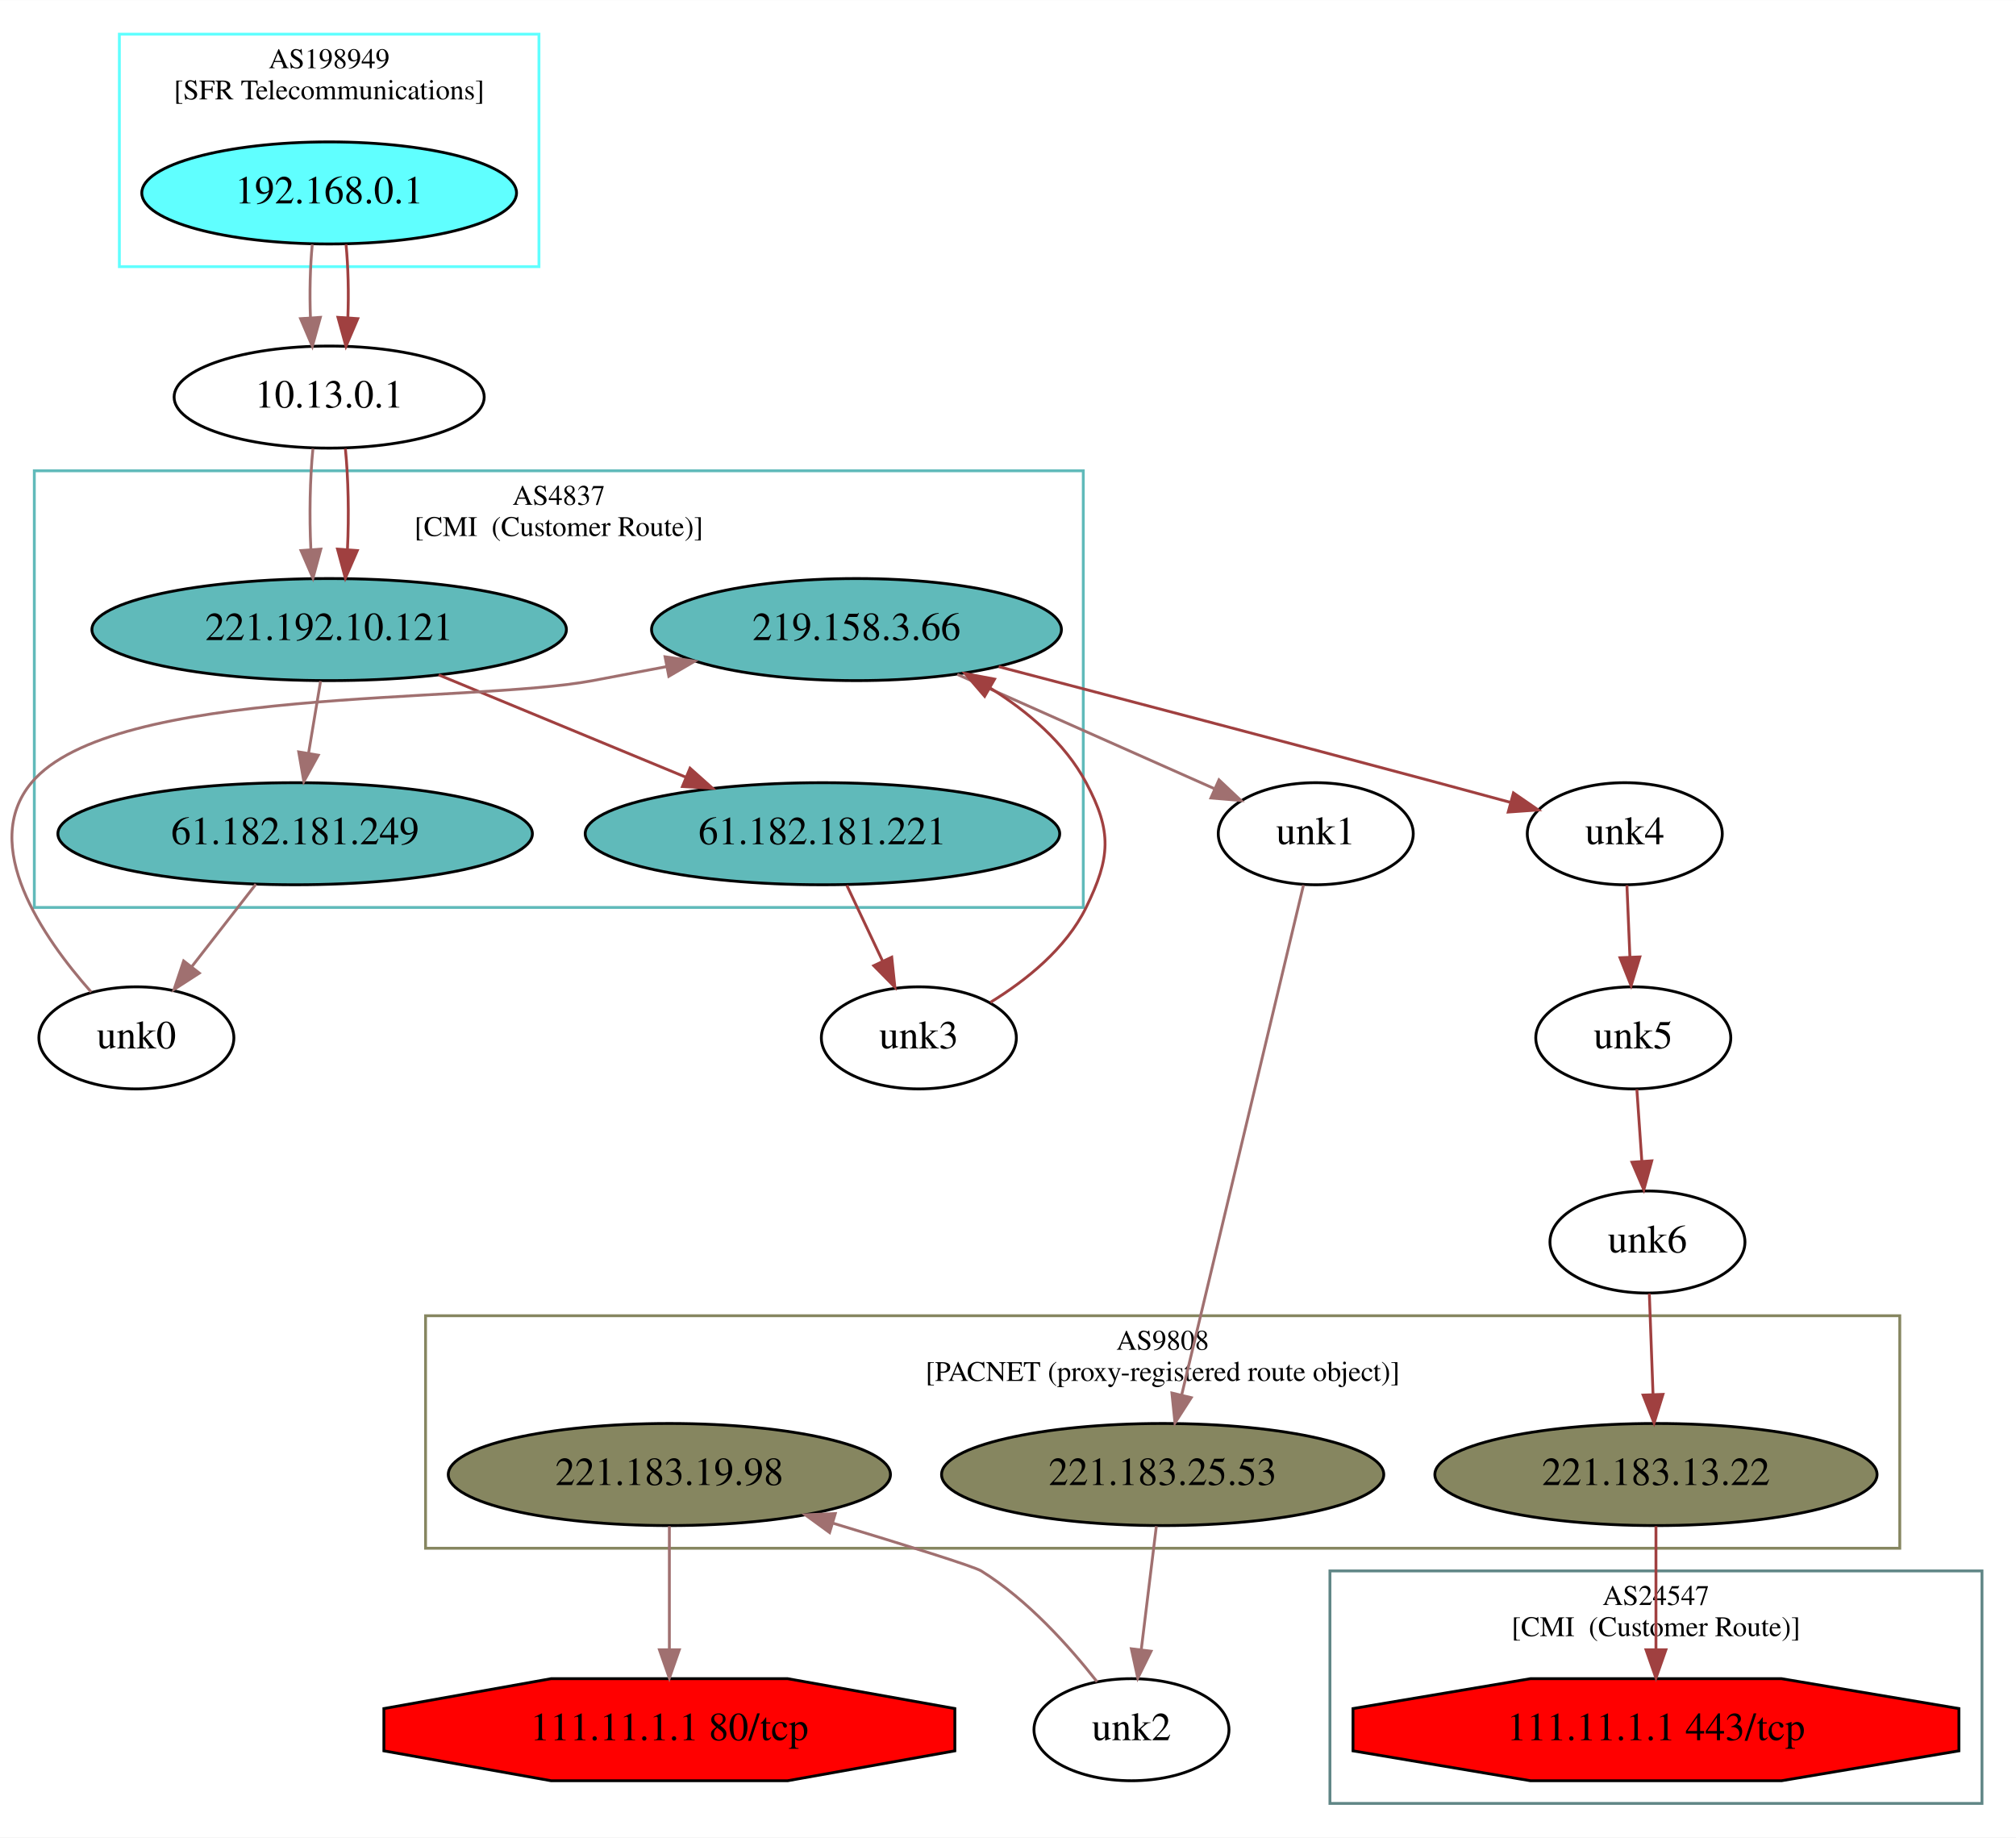
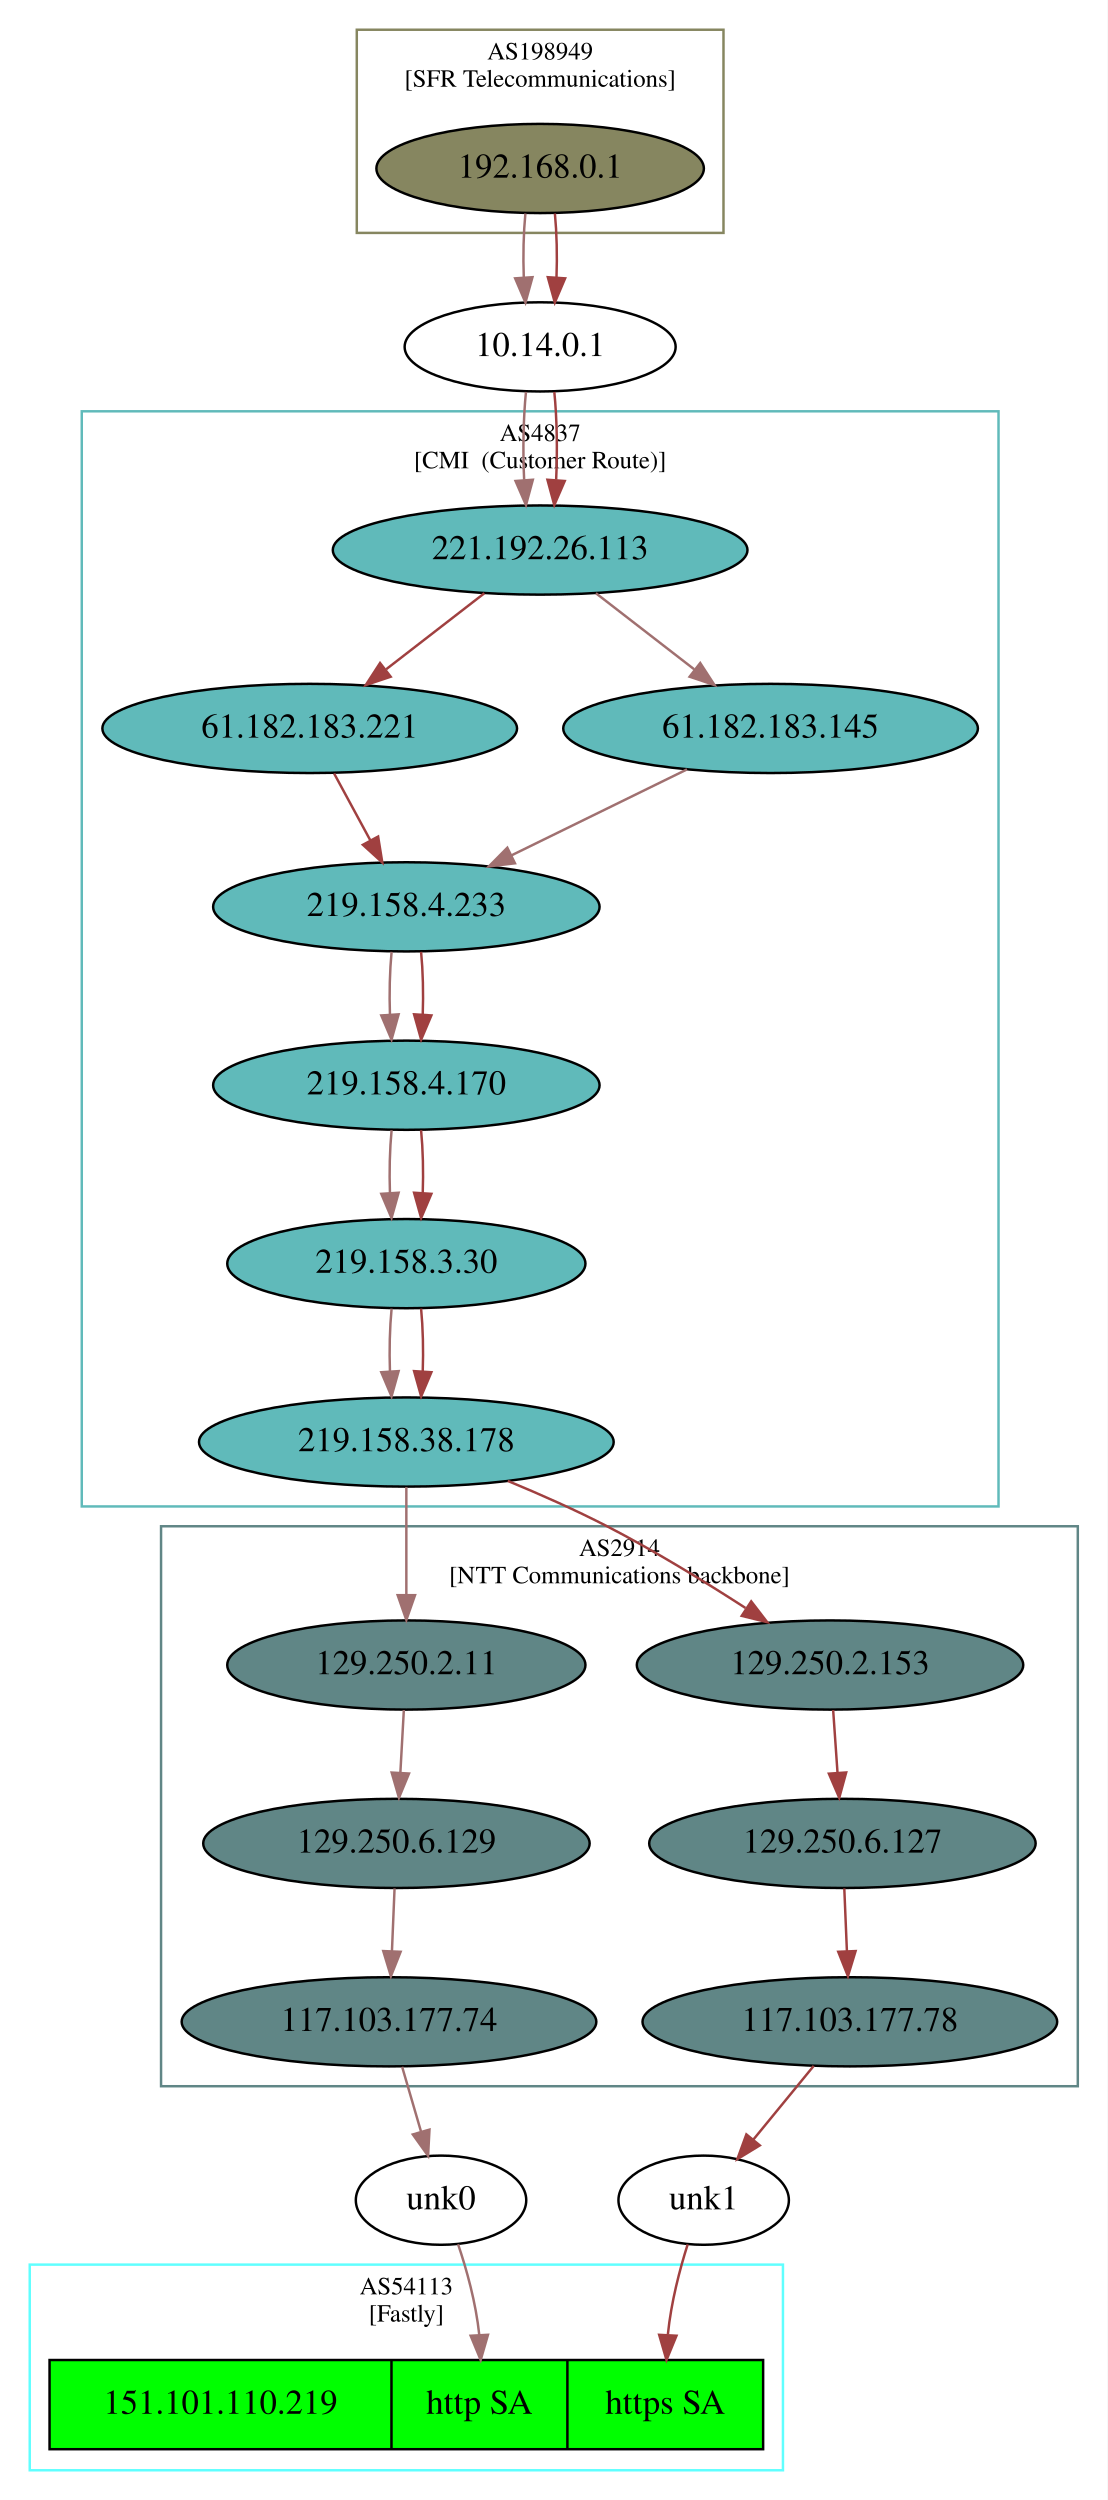
- <svg xmlns="http://www.w3.org/2000/svg" width="711pt" height="648pt" viewBox="0.00 0.00 711.10 648.00">
-   <g id="graph0" class="graph" transform="scale(1 1) rotate(0) translate(4 644)">
-     <polygon fill="#ffffff" stroke="transparent" points="-4,4 -4,-644 707.104,-644 707.104,4 -4,4" />
+ <svg xmlns="http://www.w3.org/2000/svg" width="447pt" height="1009pt" viewBox="0.00 0.00 447.00 1009.00">
+   <g id="graph0" class="graph" transform="scale(1 1) rotate(0) translate(4 1005)">
+     <polygon fill="#ffffff" stroke="transparent" points="-4,4 -4,-1005 443,-1005 443,4 -4,4" />
    <g id="clust1" class="cluster">
-       <polygon fill="none" stroke="#608686" points="465.104,-8 465.104,-90 695.104,-90 695.104,-8 465.104,-8" />
-       <text text-anchor="middle" x="580.104" y="-78" font-family="Times,serif" font-size="10.00" fill="#000000">AS24547</text>
-       <text text-anchor="middle" x="580.104" y="-67" font-family="Times,serif" font-size="10.00" fill="#000000">[CMI  (Customer Route)]</text>
+       <polygon fill="none" stroke="#608686" points="61,-163 61,-389 431,-389 431,-163 61,-163" />
+       <text text-anchor="middle" x="246" y="-377" font-family="Times,serif" font-size="10.00" fill="#000000">AS2914</text>
+       <text text-anchor="middle" x="246" y="-366" font-family="Times,serif" font-size="10.00" fill="#000000">[NTT Communications backbone]</text>
    </g>
    <g id="clust2" class="cluster">
-       <polygon fill="none" stroke="#60baba" points="8.104,-324 8.104,-478 378.104,-478 378.104,-324 8.104,-324" />
-       <text text-anchor="middle" x="193.104" y="-466" font-family="Times,serif" font-size="10.00" fill="#000000">AS4837</text>
-       <text text-anchor="middle" x="193.104" y="-455" font-family="Times,serif" font-size="10.00" fill="#000000">[CMI  (Customer Route)]</text>
+       <polygon fill="none" stroke="#60baba" points="29,-397 29,-839 399,-839 399,-397 29,-397" />
+       <text text-anchor="middle" x="214" y="-827" font-family="Times,serif" font-size="10.00" fill="#000000">AS4837</text>
+       <text text-anchor="middle" x="214" y="-816" font-family="Times,serif" font-size="10.00" fill="#000000">[CMI  (Customer Route)]</text>
    </g>
    <g id="clust3" class="cluster">
-       <polygon fill="none" stroke="#60ffff" points="38.104,-550 38.104,-632 186.104,-632 186.104,-550 38.104,-550" />
-       <text text-anchor="middle" x="112.104" y="-620" font-family="Times,serif" font-size="10.00" fill="#000000">AS198949</text>
-       <text text-anchor="middle" x="112.104" y="-609" font-family="Times,serif" font-size="10.00" fill="#000000">[SFR Telecommunications]</text>
+       <polygon fill="none" stroke="#60ffff" points="8,-8 8,-91 312,-91 312,-8 8,-8" />
+       <text text-anchor="middle" x="160" y="-79" font-family="Times,serif" font-size="10.00" fill="#000000">AS54113</text>
+       <text text-anchor="middle" x="160" y="-68" font-family="Times,serif" font-size="10.00" fill="#000000">[Fastly]</text>
    </g>
    <g id="clust4" class="cluster">
-       <polygon fill="none" stroke="#868660" points="146.104,-98 146.104,-180 666.104,-180 666.104,-98 146.104,-98" />
-       <text text-anchor="middle" x="406.104" y="-168" font-family="Times,serif" font-size="10.00" fill="#000000">AS9808</text>
-       <text text-anchor="middle" x="406.104" y="-157" font-family="Times,serif" font-size="10.00" fill="#000000">[PACNET (proxy-registered route object)]</text>
+       <polygon fill="none" stroke="#868660" points="140,-911 140,-993 288,-993 288,-911 140,-911" />
+       <text text-anchor="middle" x="214" y="-981" font-family="Times,serif" font-size="10.00" fill="#000000">AS198949</text>
+       <text text-anchor="middle" x="214" y="-970" font-family="Times,serif" font-size="10.00" fill="#000000">[SFR Telecommunications]</text>
    </g>
    <g id="node1" class="node">
-       <polygon fill="#ff0000" stroke="#000000" points="686.965,-26.544 686.965,-41.456 624.367,-52 535.84,-52 473.242,-41.456 473.242,-26.544 535.84,-16 624.367,-16 686.965,-26.544" />
-       <text text-anchor="middle" x="580.104" y="-30.3" font-family="Times,serif" font-size="14.00" fill="#000000">111.11.1.1 443/tcp</text>
+       <ellipse fill="#608686" stroke="#000000" cx="160" cy="-333" rx="72.287" ry="18" />
+       <text text-anchor="middle" x="160" y="-329.3" font-family="Times,serif" font-size="14.00" fill="#000000">129.250.2.11</text>
    </g>
    <g id="node2" class="node">
-       <ellipse fill="#60baba" stroke="#000000" cx="100.104" cy="-350" rx="83.685" ry="18" />
-       <text text-anchor="middle" x="100.104" y="-346.3" font-family="Times,serif" font-size="14.00" fill="#000000">61.182.181.249</text>
+       <ellipse fill="#608686" stroke="#000000" cx="156" cy="-261" rx="77.986" ry="18" />
+       <text text-anchor="middle" x="156" y="-257.3" font-family="Times,serif" font-size="14.00" fill="#000000">129.250.6.129</text>
+     </g>
+     <g id="edge9" class="edge">
+       <path fill="none" stroke="#a07070" d="M158.991,-314.831C158.563,-307.131 158.054,-297.974 157.579,-289.417" />
+       <polygon fill="#a07070" stroke="#a07070" points="161.072,-289.204 157.023,-279.413 154.083,-289.592 161.072,-289.204" />
+     </g>
+     <g id="node4" class="node">
+       <ellipse fill="#608686" stroke="#000000" cx="153" cy="-189" rx="83.685" ry="18" />
+       <text text-anchor="middle" x="153" y="-185.3" font-family="Times,serif" font-size="14.00" fill="#000000">117.103.177.74</text>
+     </g>
+     <g id="edge10" class="edge">
+       <path fill="none" stroke="#a07070" d="M155.243,-242.831C154.922,-235.131 154.541,-225.974 154.184,-217.417" />
+       <polygon fill="#a07070" stroke="#a07070" points="157.681,-217.259 153.767,-207.413 150.687,-217.55 157.681,-217.259" />
+     </g>
+     <g id="node3" class="node">
+       <ellipse fill="#608686" stroke="#000000" cx="339" cy="-189" rx="83.685" ry="18" />
+       <text text-anchor="middle" x="339" y="-185.3" font-family="Times,serif" font-size="14.00" fill="#000000">117.103.177.78</text>
+     </g>
+     <g id="node18" class="node">
+       <ellipse fill="none" stroke="#000000" cx="280" cy="-117" rx="34.394" ry="18" />
+       <text text-anchor="middle" x="280" y="-113.3" font-family="Times,serif" font-size="14.00" fill="#000000">unk1</text>
+     </g>
+     <g id="edge23" class="edge">
+       <path fill="none" stroke="#a04040" d="M324.416,-171.202C317.058,-162.223 308.02,-151.193 300.022,-141.433" />
+       <polygon fill="#a04040" stroke="#a04040" points="302.653,-139.122 293.608,-133.606 297.239,-143.559 302.653,-139.122" />
+     </g>
+     <g id="node17" class="node">
+       <ellipse fill="none" stroke="#000000" cx="174" cy="-117" rx="34.394" ry="18" />
+       <text text-anchor="middle" x="174" y="-113.3" font-family="Times,serif" font-size="14.00" fill="#000000">unk0</text>
+     </g>
+     <g id="edge11" class="edge">
+       <path fill="none" stroke="#a07070" d="M158.299,-170.831C160.605,-162.927 163.358,-153.487 165.91,-144.737" />
+       <polygon fill="#a07070" stroke="#a07070" points="169.335,-145.493 168.775,-134.913 162.615,-143.533 169.335,-145.493" />
+     </g>
+     <g id="node5" class="node">
+       <ellipse fill="#608686" stroke="#000000" cx="336" cy="-261" rx="77.986" ry="18" />
+       <text text-anchor="middle" x="336" y="-257.3" font-family="Times,serif" font-size="14.00" fill="#000000">129.250.6.127</text>
+     </g>
+     <g id="edge22" class="edge">
+       <path fill="none" stroke="#a04040" d="M336.757,-242.831C337.078,-235.131 337.459,-225.974 337.816,-217.417" />
+       <polygon fill="#a04040" stroke="#a04040" points="341.313,-217.55 338.233,-207.413 334.319,-217.259 341.313,-217.55" />
+     </g>
+     <g id="node6" class="node">
+       <ellipse fill="#608686" stroke="#000000" cx="331" cy="-333" rx="77.986" ry="18" />
+       <text text-anchor="middle" x="331" y="-329.3" font-family="Times,serif" font-size="14.00" fill="#000000">129.250.2.153</text>
+     </g>
+     <g id="edge21" class="edge">
+       <path fill="none" stroke="#a04040" d="M332.262,-314.831C332.796,-307.131 333.432,-297.974 334.027,-289.417" />
+       <polygon fill="#a04040" stroke="#a04040" points="337.52,-289.632 334.721,-279.413 330.537,-289.147 337.52,-289.632" />
+     </g>
+     <g id="node7" class="node">
+       <ellipse fill="#60baba" stroke="#000000" cx="121" cy="-711" rx="83.685" ry="18" />
+       <text text-anchor="middle" x="121" y="-707.3" font-family="Times,serif" font-size="14.00" fill="#000000">61.182.183.221</text>
+     </g>
+     <g id="node8" class="node">
+       <ellipse fill="#60baba" stroke="#000000" cx="160" cy="-639" rx="77.986" ry="18" />
+       <text text-anchor="middle" x="160" y="-635.3" font-family="Times,serif" font-size="14.00" fill="#000000">219.158.4.233</text>
+     </g>
+     <g id="edge16" class="edge">
+       <path fill="none" stroke="#a04040" d="M130.841,-692.831C135.263,-684.669 140.57,-674.87 145.439,-665.883" />
+       <polygon fill="#a04040" stroke="#a04040" points="148.612,-667.373 150.297,-656.913 142.457,-664.039 148.612,-667.373" />
+     </g>
+     <g id="node13" class="node">
+       <ellipse fill="#60baba" stroke="#000000" cx="160" cy="-567" rx="77.986" ry="18" />
+       <text text-anchor="middle" x="160" y="-563.3" font-family="Times,serif" font-size="14.00" fill="#000000">219.158.4.170</text>
+     </g>
+     <g id="edge5" class="edge">
+       <path fill="none" stroke="#a07070" d="M154.048,-620.831C153.297,-613.131 153.076,-603.974 153.385,-595.417" />
+       <polygon fill="#a07070" stroke="#a07070" points="156.879,-595.616 154.024,-585.413 149.893,-595.17 156.879,-595.616" />
+     </g>
+     <g id="edge17" class="edge">
+       <path fill="none" stroke="#a04040" d="M165.952,-620.831C166.703,-613.131 166.924,-603.974 166.615,-595.417" />
+       <polygon fill="#a04040" stroke="#a04040" points="170.107,-595.17 165.976,-585.413 163.121,-595.616 170.107,-595.17" />
+     </g>
+     <g id="node9" class="node">
+       <ellipse fill="#60baba" stroke="#000000" cx="214" cy="-783" rx="83.685" ry="18" />
+       <text text-anchor="middle" x="214" y="-779.3" font-family="Times,serif" font-size="14.00" fill="#000000">221.192.26.113</text>
+     </g>
+     <g id="edge15" class="edge">
+       <path fill="none" stroke="#a04040" d="M191.487,-765.571C179.581,-756.353 164.785,-744.898 151.828,-734.867" />
+       <polygon fill="#a04040" stroke="#a04040" points="153.678,-731.872 143.628,-728.518 149.392,-737.408 153.678,-731.872" />
+     </g>
+     <g id="node11" class="node">
+       <ellipse fill="#60baba" stroke="#000000" cx="307" cy="-711" rx="83.685" ry="18" />
+       <text text-anchor="middle" x="307" y="-707.3" font-family="Times,serif" font-size="14.00" fill="#000000">61.182.183.145</text>
+     </g>
+     <g id="edge3" class="edge">
+       <path fill="none" stroke="#a07070" d="M236.513,-765.571C248.419,-756.353 263.215,-744.898 276.172,-734.867" />
+       <polygon fill="#a07070" stroke="#a07070" points="278.608,-737.408 284.372,-728.518 274.322,-731.872 278.608,-737.408" />
+     </g>
+     <g id="node10" class="node">
+       <ellipse fill="#60baba" stroke="#000000" cx="160" cy="-423" rx="83.685" ry="18" />
+       <text text-anchor="middle" x="160" y="-419.3" font-family="Times,serif" font-size="14.00" fill="#000000">219.158.38.178</text>
+     </g>
+     <g id="edge8" class="edge">
+       <path fill="none" stroke="#a07070" d="M160,-404.787C160,-392.344 160,-375.605 160,-361.421" />
+       <polygon fill="#a07070" stroke="#a07070" points="163.5,-361.186 160,-351.186 156.5,-361.186 163.5,-361.186" />
+     </g>
+     <g id="edge20" class="edge">
+       <path fill="none" stroke="#a04040" d="M200.957,-407.293C213.96,-401.914 228.264,-395.582 241,-389 260.036,-379.162 280.374,-366.688 296.892,-356.012" />
+       <polygon fill="#a04040" stroke="#a04040" points="299.186,-358.694 305.643,-350.294 295.357,-352.834 299.186,-358.694" />
+     </g>
+     <g id="edge4" class="edge">
+       <path fill="none" stroke="#a07070" d="M273.275,-694.482C252.192,-684.155 224.86,-670.768 202.326,-659.731" />
+       <polygon fill="#a07070" stroke="#a07070" points="203.834,-656.573 193.314,-655.317 200.755,-662.859 203.834,-656.573" />
    </g>
    <g id="node12" class="node">
-       <ellipse fill="none" stroke="#000000" cx="44.104" cy="-278" rx="34.394" ry="18" />
-       <text text-anchor="middle" x="44.104" y="-274.3" font-family="Times,serif" font-size="14.00" fill="#000000">unk0</text>
+       <ellipse fill="#60baba" stroke="#000000" cx="160" cy="-495" rx="72.287" ry="18" />
+       <text text-anchor="middle" x="160" y="-491.3" font-family="Times,serif" font-size="14.00" fill="#000000">219.158.3.30</text>
    </g>
-     <g id="edge4" class="edge">
-       <path fill="none" stroke="#a07070" d="M86.261,-332.202C79.447,-323.442 71.115,-312.729 63.663,-303.148" />
-       <polygon fill="#a07070" stroke="#a07070" points="66.304,-300.842 57.401,-295.097 60.778,-305.14 66.304,-300.842" />
+     <g id="edge7" class="edge">
+       <path fill="none" stroke="#a07070" d="M154.048,-476.831C153.297,-469.131 153.076,-459.974 153.385,-451.417" />
+       <polygon fill="#a07070" stroke="#a07070" points="156.879,-451.616 154.024,-441.413 149.893,-451.17 156.879,-451.616" />
    </g>
-     <g id="node3" class="node">
-       <ellipse fill="#60baba" stroke="#000000" cx="112.104" cy="-422" rx="83.685" ry="18" />
-       <text text-anchor="middle" x="112.104" y="-418.3" font-family="Times,serif" font-size="14.00" fill="#000000">221.192.10.121</text>
+     <g id="edge19" class="edge">
+       <path fill="none" stroke="#a04040" d="M165.952,-476.831C166.703,-469.131 166.924,-459.974 166.615,-451.417" />
+       <polygon fill="#a04040" stroke="#a04040" points="170.107,-451.17 165.976,-441.413 163.121,-451.616 170.107,-451.17" />
    </g>
-     <g id="edge3" class="edge">
-       <path fill="none" stroke="#a07070" d="M109.076,-403.831C107.792,-396.131 106.266,-386.974 104.84,-378.417" />
-       <polygon fill="#a07070" stroke="#a07070" points="108.269,-377.702 103.172,-368.413 101.364,-378.853 108.269,-377.702" />
+     <g id="edge6" class="edge">
+       <path fill="none" stroke="#a07070" d="M154.048,-548.831C153.297,-541.131 153.076,-531.974 153.385,-523.417" />
+       <polygon fill="#a07070" stroke="#a07070" points="156.879,-523.616 154.024,-513.413 149.893,-523.17 156.879,-523.616" />
    </g>
-     <g id="node5" class="node">
-       <ellipse fill="#60baba" stroke="#000000" cx="286.104" cy="-350" rx="83.685" ry="18" />
-       <text text-anchor="middle" x="286.104" y="-346.3" font-family="Times,serif" font-size="14.00" fill="#000000">61.182.181.221</text>
+     <g id="edge18" class="edge">
+       <path fill="none" stroke="#a04040" d="M165.952,-548.831C166.703,-541.131 166.924,-531.974 166.615,-523.417" />
+       <polygon fill="#a04040" stroke="#a04040" points="170.107,-523.17 165.976,-513.413 163.121,-523.616 170.107,-523.17" />
+     </g>
+     <g id="node14" class="node">
+       <polygon fill="#00ff00" stroke="#000000" points="16,-16.5 16,-52.5 304,-52.5 304,-16.5 16,-16.5" />
+       <text text-anchor="middle" x="85" y="-30.8" font-family="Times,serif" font-size="14.00" fill="#000000">151.101.110.219</text>
+       <polyline fill="none" stroke="#000000" points="154,-16.5 154,-52.5 " />
+       <text text-anchor="middle" x="189.5" y="-30.8" font-family="Times,serif" font-size="14.00" fill="#000000">http SA</text>
+       <polyline fill="none" stroke="#000000" points="225,-16.5 225,-52.5 " />
+       <text text-anchor="middle" x="264.5" y="-30.8" font-family="Times,serif" font-size="14.00" fill="#000000">https SA</text>
+     </g>
+     <g id="node15" class="node">
+       <ellipse fill="#868660" stroke="#000000" cx="214" cy="-937" rx="66.089" ry="18" />
+       <text text-anchor="middle" x="214" y="-933.3" font-family="Times,serif" font-size="14.00" fill="#000000">192.168.0.1</text>
+     </g>
+     <g id="node16" class="node">
+       <ellipse fill="none" stroke="#000000" cx="214" cy="-865" rx="54.691" ry="18" />
+       <text text-anchor="middle" x="214" y="-861.3" font-family="Times,serif" font-size="14.00" fill="#000000">10.14.0.1</text>
+     </g>
+     <g id="edge1" class="edge">
+       <path fill="none" stroke="#a07070" d="M208.048,-918.831C207.286,-911.013 207.07,-901.692 207.399,-893.022" />
+       <polygon fill="#a07070" stroke="#a07070" points="210.9,-893.124 208.073,-882.913 203.916,-892.659 210.9,-893.124" />
    </g>
    <g id="edge13" class="edge">
-       <path fill="none" stroke="#a04040" d="M150.72,-406.021C176.424,-395.385 210.39,-381.33 237.87,-369.959" />
-       <polygon fill="#a04040" stroke="#a04040" points="239.393,-373.116 247.295,-366.059 236.716,-366.648 239.393,-373.116" />
+       <path fill="none" stroke="#a04040" d="M219.952,-918.831C220.714,-911.013 220.93,-901.692 220.601,-893.022" />
+       <polygon fill="#a04040" stroke="#a04040" points="224.084,-892.659 219.927,-882.913 217.1,-893.124 224.084,-892.659" />
    </g>
-     <g id="node4" class="node">
-       <ellipse fill="#60baba" stroke="#000000" cx="298.104" cy="-422" rx="72.287" ry="18" />
-       <text text-anchor="middle" x="298.104" y="-418.3" font-family="Times,serif" font-size="14.00" fill="#000000">219.158.3.66</text>
-     </g>
-     <g id="node13" class="node">
-       <ellipse fill="none" stroke="#000000" cx="460.104" cy="-350" rx="34.394" ry="18" />
-       <text text-anchor="middle" x="460.104" y="-346.3" font-family="Times,serif" font-size="14.00" fill="#000000">unk1</text>
-     </g>
-     <g id="edge6" class="edge">
-       <path fill="none" stroke="#a07070" d="M333.655,-406.199C360.532,-394.254 397.279,-377.922 424.233,-365.943" />
-       <polygon fill="#a07070" stroke="#a07070" points="425.967,-369.002 433.684,-361.742 423.124,-362.605 425.967,-369.002" />
-     </g>
-     <g id="node16" class="node">
-       <ellipse fill="none" stroke="#000000" cx="569.104" cy="-350" rx="34.394" ry="18" />
-       <text text-anchor="middle" x="569.104" y="-346.3" font-family="Times,serif" font-size="14.00" fill="#000000">unk4</text>
-     </g>
-     <g id="edge16" class="edge">
-       <path fill="none" stroke="#a04040" d="M348.264,-408.917C389.787,-398.055 450.313,-382.151 503.104,-368 511.431,-365.768 520.343,-363.354 528.838,-361.041" />
-       <polygon fill="#a04040" stroke="#a04040" points="529.833,-364.398 538.56,-358.39 527.991,-357.644 529.833,-364.398" />
-     </g>
-     <g id="node15" class="node">
-       <ellipse fill="none" stroke="#000000" cx="320.104" cy="-278" rx="34.394" ry="18" />
-       <text text-anchor="middle" x="320.104" y="-274.3" font-family="Times,serif" font-size="14.00" fill="#000000">unk3</text>
+     <g id="edge2" class="edge">
+       <path fill="none" stroke="#a07070" d="M208.28,-846.802C207.227,-836.398 206.982,-823.121 207.543,-811.377" />
+       <polygon fill="#a07070" stroke="#a07070" points="211.052,-811.375 208.285,-801.148 204.07,-810.868 211.052,-811.375" />
    </g>
    <g id="edge14" class="edge">
-       <path fill="none" stroke="#a04040" d="M294.683,-331.831C298.497,-323.755 303.068,-314.076 307.275,-305.167" />
-       <polygon fill="#a04040" stroke="#a04040" points="310.539,-306.45 311.644,-295.913 304.209,-303.461 310.539,-306.45" />
-     </g>
-     <g id="node6" class="node">
-       <ellipse fill="#60ffff" stroke="#000000" cx="112.104" cy="-576" rx="66.089" ry="18" />
-       <text text-anchor="middle" x="112.104" y="-572.3" font-family="Times,serif" font-size="14.00" fill="#000000">192.168.0.1</text>
-     </g>
-     <g id="node11" class="node">
-       <ellipse fill="none" stroke="#000000" cx="112.104" cy="-504" rx="54.691" ry="18" />
-       <text text-anchor="middle" x="112.104" y="-500.3" font-family="Times,serif" font-size="14.00" fill="#000000">10.13.0.1</text>
-     </g>
-     <g id="edge1" class="edge">
-       <path fill="none" stroke="#a07070" d="M106.151,-557.831C105.389,-550.013 105.173,-540.692 105.503,-532.022" />
-       <polygon fill="#a07070" stroke="#a07070" points="109.004,-532.124 106.176,-521.913 102.019,-531.659 109.004,-532.124" />
-     </g>
-     <g id="edge11" class="edge">
-       <path fill="none" stroke="#a04040" d="M118.056,-557.831C118.818,-550.013 119.034,-540.692 118.704,-532.022" />
-       <polygon fill="#a04040" stroke="#a04040" points="122.188,-531.659 118.031,-521.913 115.203,-532.124 122.188,-531.659" />
-     </g>
-     <g id="node7" class="node">
-       <ellipse fill="#868660" stroke="#000000" cx="232.104" cy="-124" rx="77.986" ry="18" />
-       <text text-anchor="middle" x="232.104" y="-120.3" font-family="Times,serif" font-size="14.00" fill="#000000">221.183.19.98</text>
-     </g>
-     <g id="node10" class="node">
-       <polygon fill="#ff0000" stroke="#000000" points="332.803,-26.544 332.803,-41.456 273.815,-52 190.393,-52 131.405,-41.456 131.405,-26.544 190.393,-16 273.815,-16 332.803,-26.544" />
-       <text text-anchor="middle" x="232.104" y="-30.3" font-family="Times,serif" font-size="14.00" fill="#000000">111.11.1.1 80/tcp</text>
-     </g>
-     <g id="edge10" class="edge">
-       <path fill="none" stroke="#a07070" d="M232.104,-105.787C232.104,-93.344 232.104,-76.605 232.104,-62.421" />
-       <polygon fill="#a07070" stroke="#a07070" points="235.604,-62.186 232.104,-52.186 228.604,-62.186 235.604,-62.186" />
-     </g>
-     <g id="node8" class="node">
-       <ellipse fill="#868660" stroke="#000000" cx="406.104" cy="-124" rx="77.986" ry="18" />
-       <text text-anchor="middle" x="406.104" y="-120.3" font-family="Times,serif" font-size="14.00" fill="#000000">221.183.25.53</text>
-     </g>
-     <g id="node14" class="node">
-       <ellipse fill="none" stroke="#000000" cx="395.104" cy="-34" rx="34.394" ry="18" />
-       <text text-anchor="middle" x="395.104" y="-30.3" font-family="Times,serif" font-size="14.00" fill="#000000">unk2</text>
-     </g>
-     <g id="edge8" class="edge">
-       <path fill="none" stroke="#a07070" d="M403.878,-105.787C402.357,-93.344 400.311,-76.605 398.577,-62.421" />
-       <polygon fill="#a07070" stroke="#a07070" points="402.014,-61.687 397.326,-52.186 395.065,-62.536 402.014,-61.687" />
-     </g>
-     <g id="node9" class="node">
-       <ellipse fill="#868660" stroke="#000000" cx="580.104" cy="-124" rx="77.986" ry="18" />
-       <text text-anchor="middle" x="580.104" y="-120.3" font-family="Times,serif" font-size="14.00" fill="#000000">221.183.13.22</text>
-     </g>
-     <g id="edge20" class="edge">
-       <path fill="none" stroke="#a04040" d="M580.104,-105.787C580.104,-93.344 580.104,-76.605 580.104,-62.421" />
-       <polygon fill="#a04040" stroke="#a04040" points="583.604,-62.186 580.104,-52.186 576.604,-62.186 583.604,-62.186" />
-     </g>
-     <g id="edge2" class="edge">
-       <path fill="none" stroke="#a07070" d="M106.384,-485.801C105.331,-475.398 105.085,-462.122 105.646,-450.377" />
-       <polygon fill="#a07070" stroke="#a07070" points="109.156,-450.375 106.389,-440.148 102.174,-449.868 109.156,-450.375" />
+       <path fill="none" stroke="#a04040" d="M219.72,-846.802C220.773,-836.398 221.018,-823.121 220.457,-811.377" />
+       <polygon fill="#a04040" stroke="#a04040" points="223.93,-810.868 219.715,-801.148 216.948,-811.375 223.93,-810.868" />
    </g>
    <g id="edge12" class="edge">
-       <path fill="none" stroke="#a04040" d="M117.824,-485.801C118.876,-475.398 119.122,-462.122 118.561,-450.377" />
-       <polygon fill="#a04040" stroke="#a04040" points="122.033,-449.868 117.819,-440.148 115.052,-450.375 122.033,-449.868" />
+       <path fill="none" stroke="#a07070" d="M180.878,-99.221C184.334,-89.027 188.075,-75.668 189.452,-62.488" />
+       <polygon fill="#a07070" stroke="#a07070" points="192.946,-62.677 190,-52.5 185.957,-62.293 192.946,-62.677" />
    </g>
-     <g id="edge5" class="edge">
-       <path fill="none" stroke="#a07070" d="M28.152,-294.181C11.056,-313.497 -11.298,-345.95 7.104,-368 35.759,-402.335 161.15,-395.751 205.104,-404 213.559,-405.587 222.442,-407.277 231.225,-408.962" />
-       <polygon fill="#a07070" stroke="#a07070" points="230.59,-412.403 241.071,-410.856 231.912,-405.529 230.59,-412.403" />
-     </g>
-     <g id="edge7" class="edge">
-       <path fill="none" stroke="#a07070" d="M455.776,-331.887C446.376,-292.546 424.036,-199.052 412.8,-152.027" />
-       <polygon fill="#a07070" stroke="#a07070" points="416.18,-151.112 410.452,-142.199 409.372,-152.738 416.18,-151.112" />
-     </g>
-     <g id="edge9" class="edge">
-       <path fill="none" stroke="#a07070" d="M382.946,-50.932C373.196,-63.374 358.473,-79.821 342.104,-90 339.545,-91.591 314.987,-99.228 289.724,-106.862" />
-       <polygon fill="#a07070" stroke="#a07070" points="288.618,-103.54 280.052,-109.775 290.636,-110.242 288.618,-103.54" />
-     </g>
-     <g id="edge15" class="edge">
-       <path fill="none" stroke="#a04040" d="M345.349,-290.535C357.973,-298.283 372.036,-309.528 379.104,-324 387.685,-341.572 388.331,-350.758 379.104,-368 371.58,-382.057 358.603,-393.087 345.212,-401.412" />
-       <polygon fill="#a04040" stroke="#a04040" points="343.316,-398.465 336.406,-406.496 346.816,-404.527 343.316,-398.465" />
-     </g>
-     <g id="node17" class="node">
-       <ellipse fill="none" stroke="#000000" cx="572.104" cy="-278" rx="34.394" ry="18" />
-       <text text-anchor="middle" x="572.104" y="-274.3" font-family="Times,serif" font-size="14.00" fill="#000000">unk5</text>
-     </g>
-     <g id="edge17" class="edge">
-       <path fill="none" stroke="#a04040" d="M569.861,-331.831C570.182,-324.131 570.563,-314.974 570.92,-306.417" />
-       <polygon fill="#a04040" stroke="#a04040" points="574.417,-306.55 571.336,-296.413 567.423,-306.259 574.417,-306.55" />
-     </g>
-     <g id="node18" class="node">
-       <ellipse fill="none" stroke="#000000" cx="577.104" cy="-206" rx="34.394" ry="18" />
-       <text text-anchor="middle" x="577.104" y="-202.3" font-family="Times,serif" font-size="14.00" fill="#000000">unk6</text>
-     </g>
-     <g id="edge18" class="edge">
-       <path fill="none" stroke="#a04040" d="M573.365,-259.831C573.9,-252.131 574.536,-242.974 575.13,-234.417" />
-       <polygon fill="#a04040" stroke="#a04040" points="578.624,-234.632 575.825,-224.413 571.64,-234.147 578.624,-234.632" />
-     </g>
-     <g id="edge19" class="edge">
-       <path fill="none" stroke="#a04040" d="M577.769,-187.802C578.15,-177.398 578.636,-164.121 579.065,-152.377" />
-       <polygon fill="#a04040" stroke="#a04040" points="582.572,-152.269 579.44,-142.148 575.576,-152.013 582.572,-152.269" />
+     <g id="edge24" class="edge">
+       <path fill="none" stroke="#a04040" d="M273.552,-99.186C270.344,-89.079 266.874,-75.876 265.553,-62.848" />
+       <polygon fill="#a04040" stroke="#a04040" points="269.029,-62.299 265,-52.5 262.038,-62.672 269.029,-62.299" />
    </g>
  </g>
</svg>
